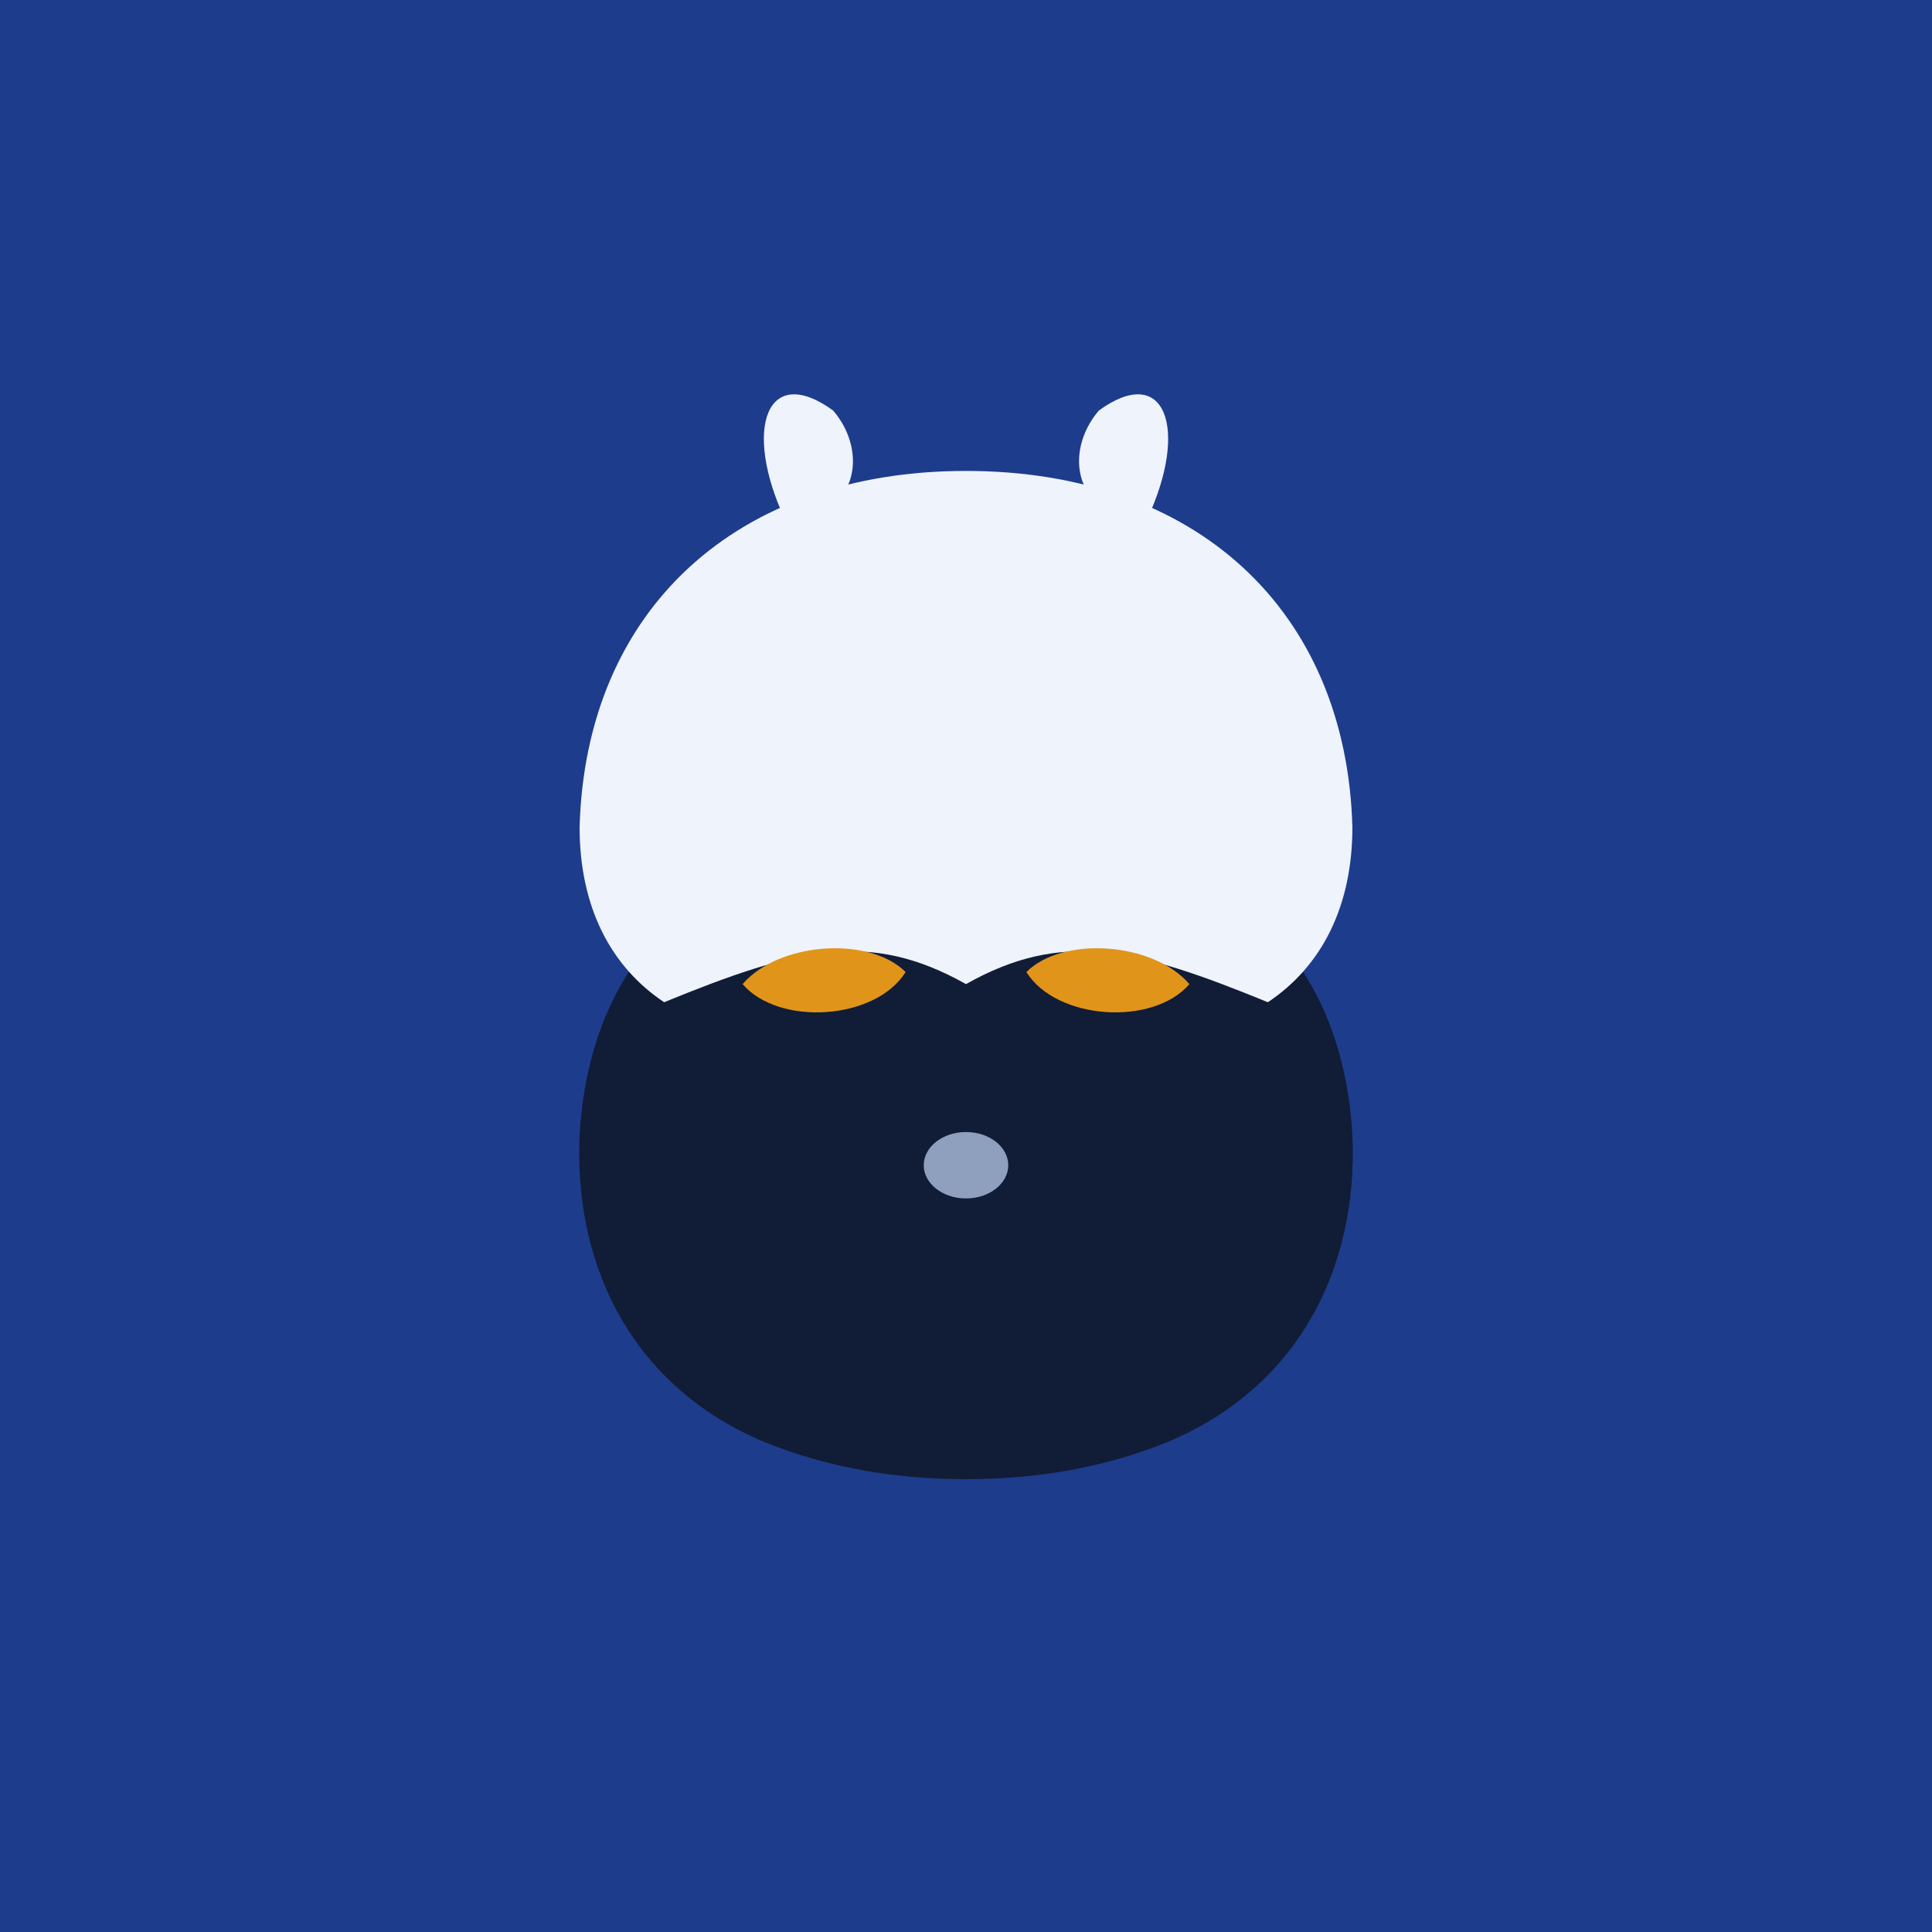
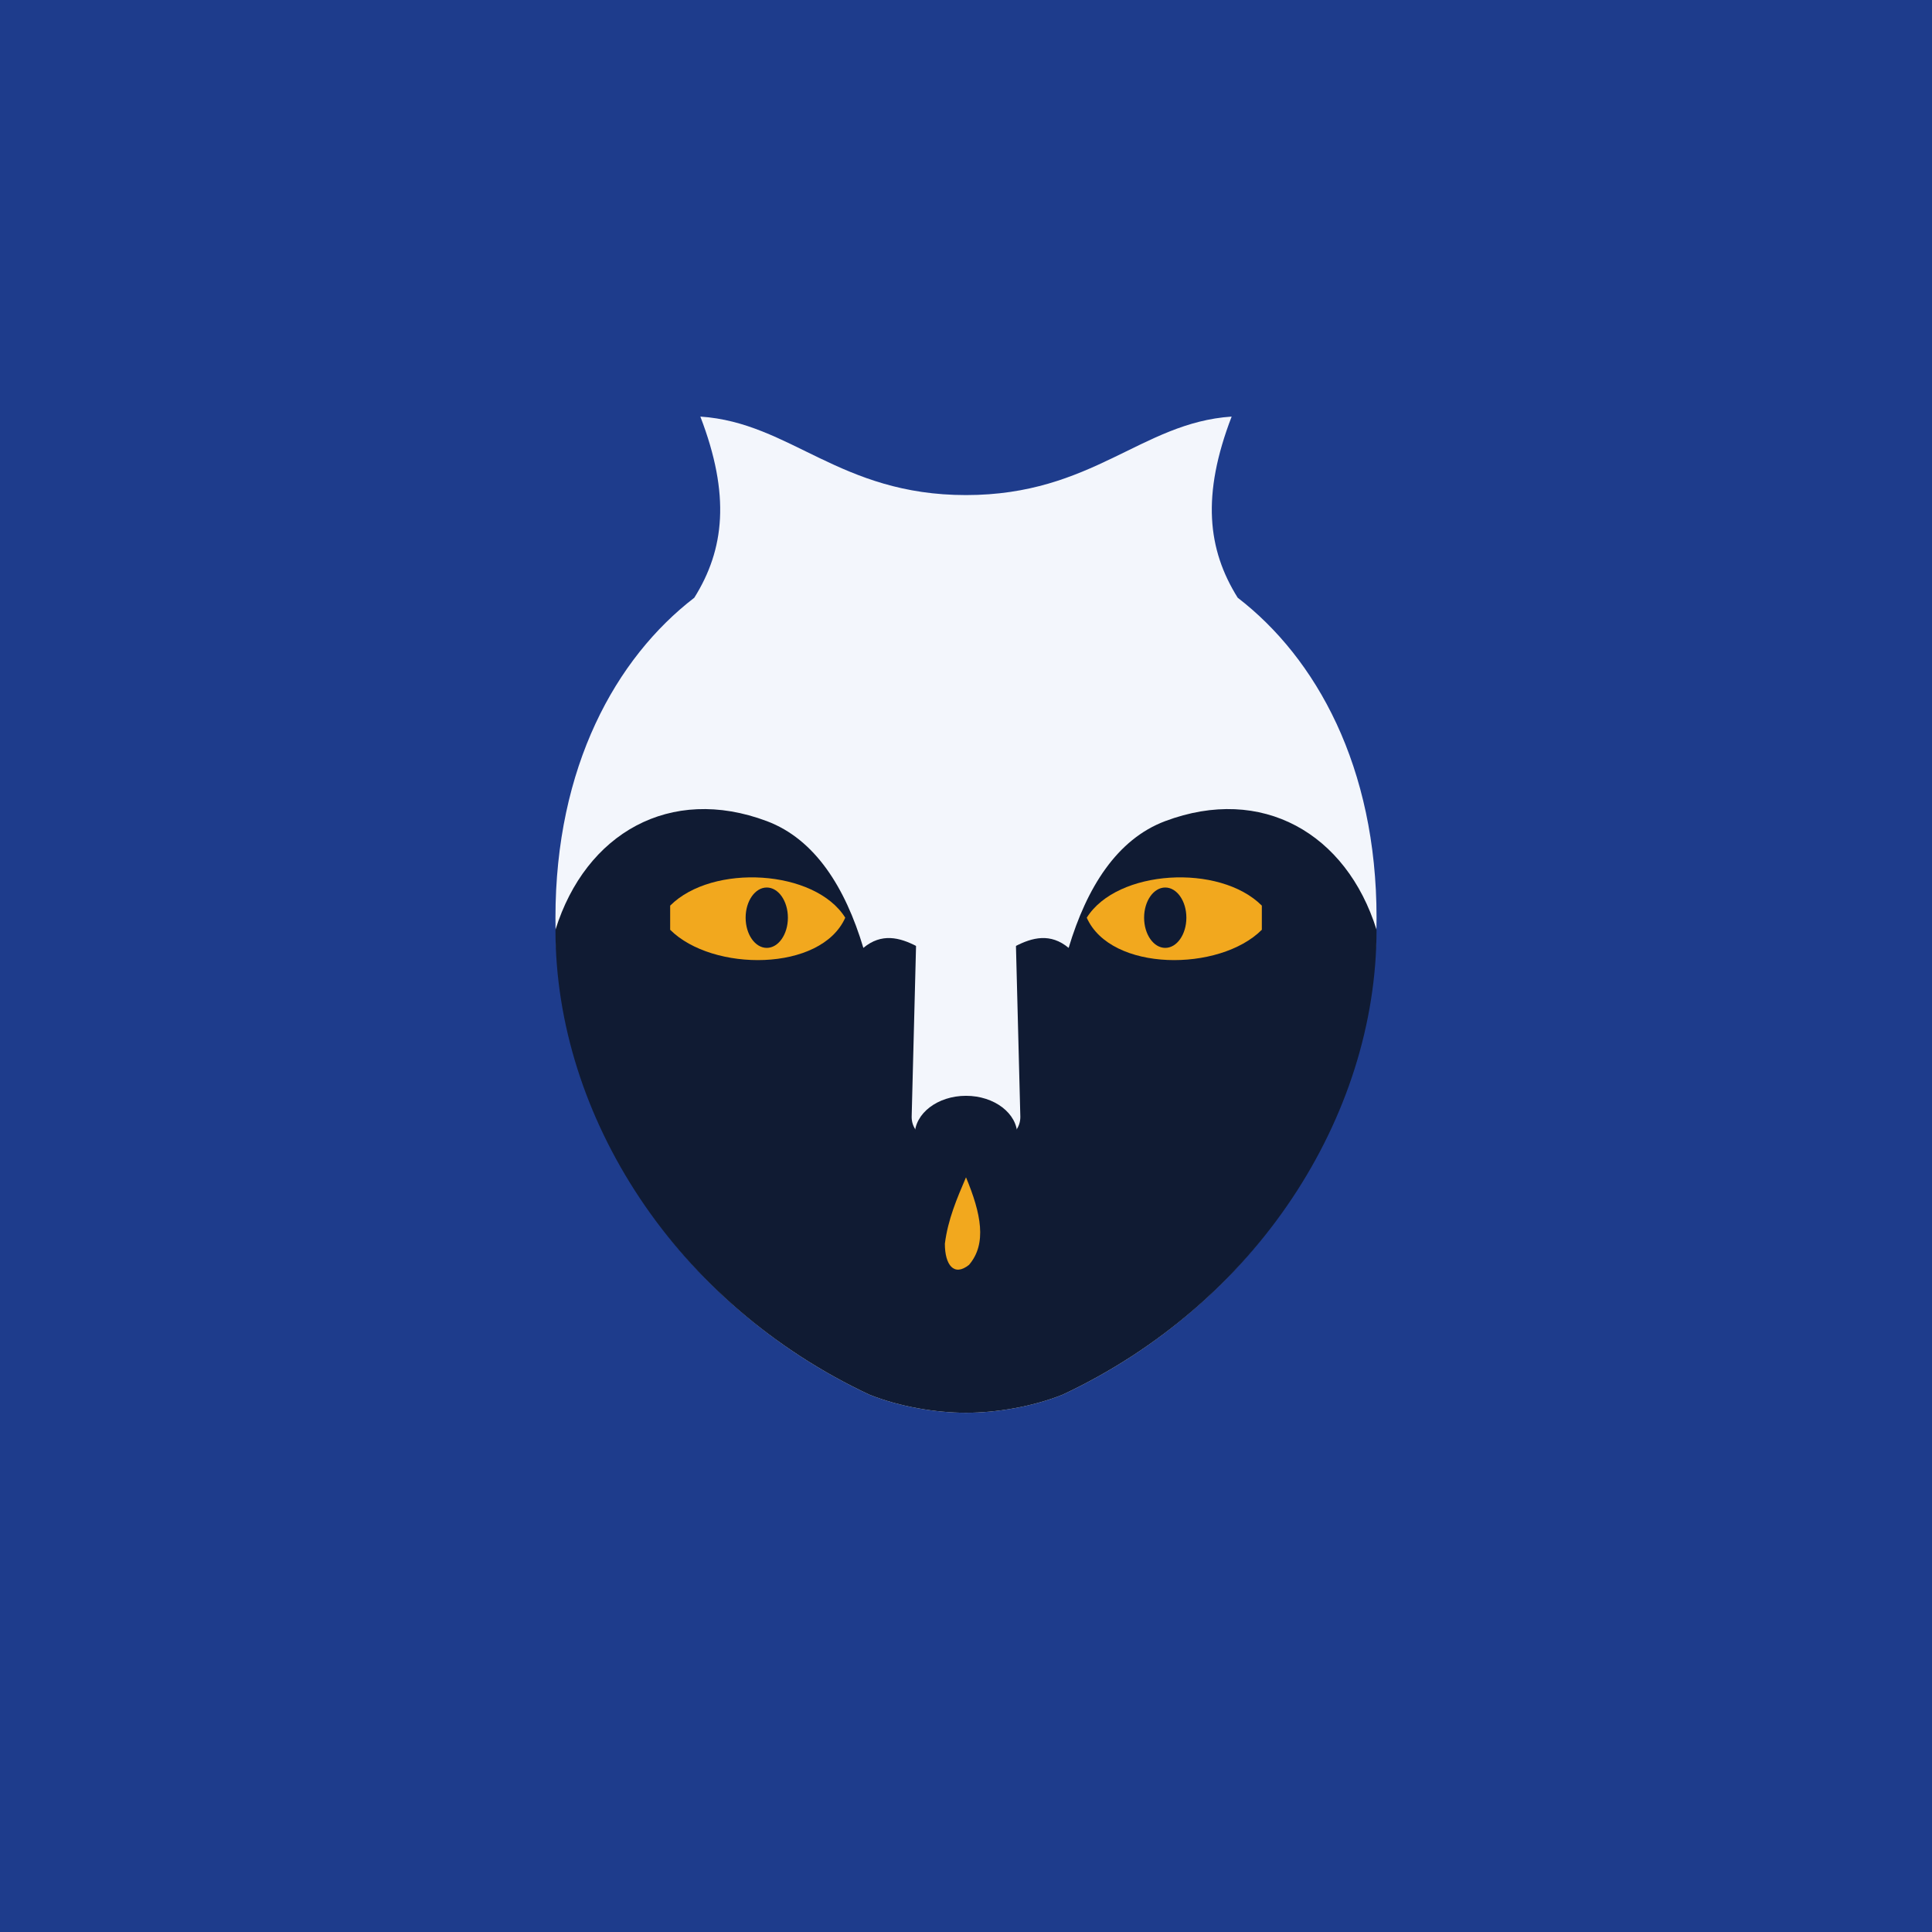
<svg xmlns="http://www.w3.org/2000/svg" viewBox="0 0 512 512" width="512" height="512">
  <rect x="0" y="0" width="512" height="512" fill="#1E3C8C" />
-   <g transform="translate(256 256) scale(0.8) translate(-256 -256)">
-     <path d="M196 108 C182 78 190 56 212 72 C224 86 220 108 196 108 Z" fill="#EEF3FC" />
-     <path d="M316 108 C330 78 322 56 300 72 C288 86 292 108 316 108 Z" fill="#EEF3FC" />
-     <path d="M256 210 C180 210 132 244 128 312 C126 356 146 396 190 414 C210 422 232 426 256 426 C280 426 302 422 322 414 C366 396 386 356 384 312 C380 244 332 210 256 210 Z" fill="#111C36" />
-     <path d="M256 92 C180 92 130 138 128 210 C128 236 138 256 156 268 C200 250 224 244 256 262 C288 244 312 250 356 268 C374 256 384 236 384 210 C382 138 332 92 256 92 Z" fill="#EEF3FC" />
-     <path d="M182 262 C194 248 224 246 236 258 C226 274 194 276 182 262 Z" fill="#E0951A" />
-     <path d="M330 262 C318 248 288 246 276 258 C286 274 318 276 330 262 Z" fill="#E0951A" />
-     <ellipse cx="256" cy="322" rx="14" ry="11" fill="#8FA0BE" />
+   <g stroke-linejoin="round" stroke-linecap="round" transform="translate(256 256) scale(0.8) translate(-256 -256)">
+     <path d="M256 100 C214 100 198 76 168 74 C178 100 176 118 166 134 C140 154 120 190 120 240 C120 306 160 368 224 398 C234 402 246 404 256 404 C266 404 278 402 288 398 C352 368 392 306 392 240 C392 190 372 154 346 134 C336 118 334 100 344 74 C314 76 298 100 256 100 Z" fill="#F3F6FC" />
+     <path d="M120 244 C130 212 158 196 190 208 C206 214 216 230 222 250 C234 240 246 256 256 258 C266 256 278 240 290 250 C296 230 306 214 322 208 C354 196 382 212 392 244 C392 306 352 368 288 398 C278 402 266 404 256 404 C246 404 234 402 224 398 C160 368 120 306 120 244 Z" fill="#101B33" />
+     <path d="M242 150 L270 150 L274 306 C274 320 238 320 238 306 Z" fill="#F3F6FC" />
+     <path d="M158 236 C172 222 206 224 216 240 C208 258 172 258 158 244 Z" fill="#F2A81E" />
+     <path d="M354 236 C340 222 306 224 296 240 C304 258 340 258 354 244 Z" fill="#F2A81E" />
+     <ellipse cx="190" cy="240" rx="7" ry="10" fill="#101B33" />
+     <ellipse cx="322" cy="240" rx="7" ry="10" fill="#101B33" />
+     <ellipse cx="256" cy="312" rx="17" ry="13" fill="#101B33" />
+     <path d="M256 326 C261 338 263 348 257 355 C252 359 249 355 249 348 C250 340 253 333 256 326 Z" fill="#F2A81E" />
  </g>
</svg>
